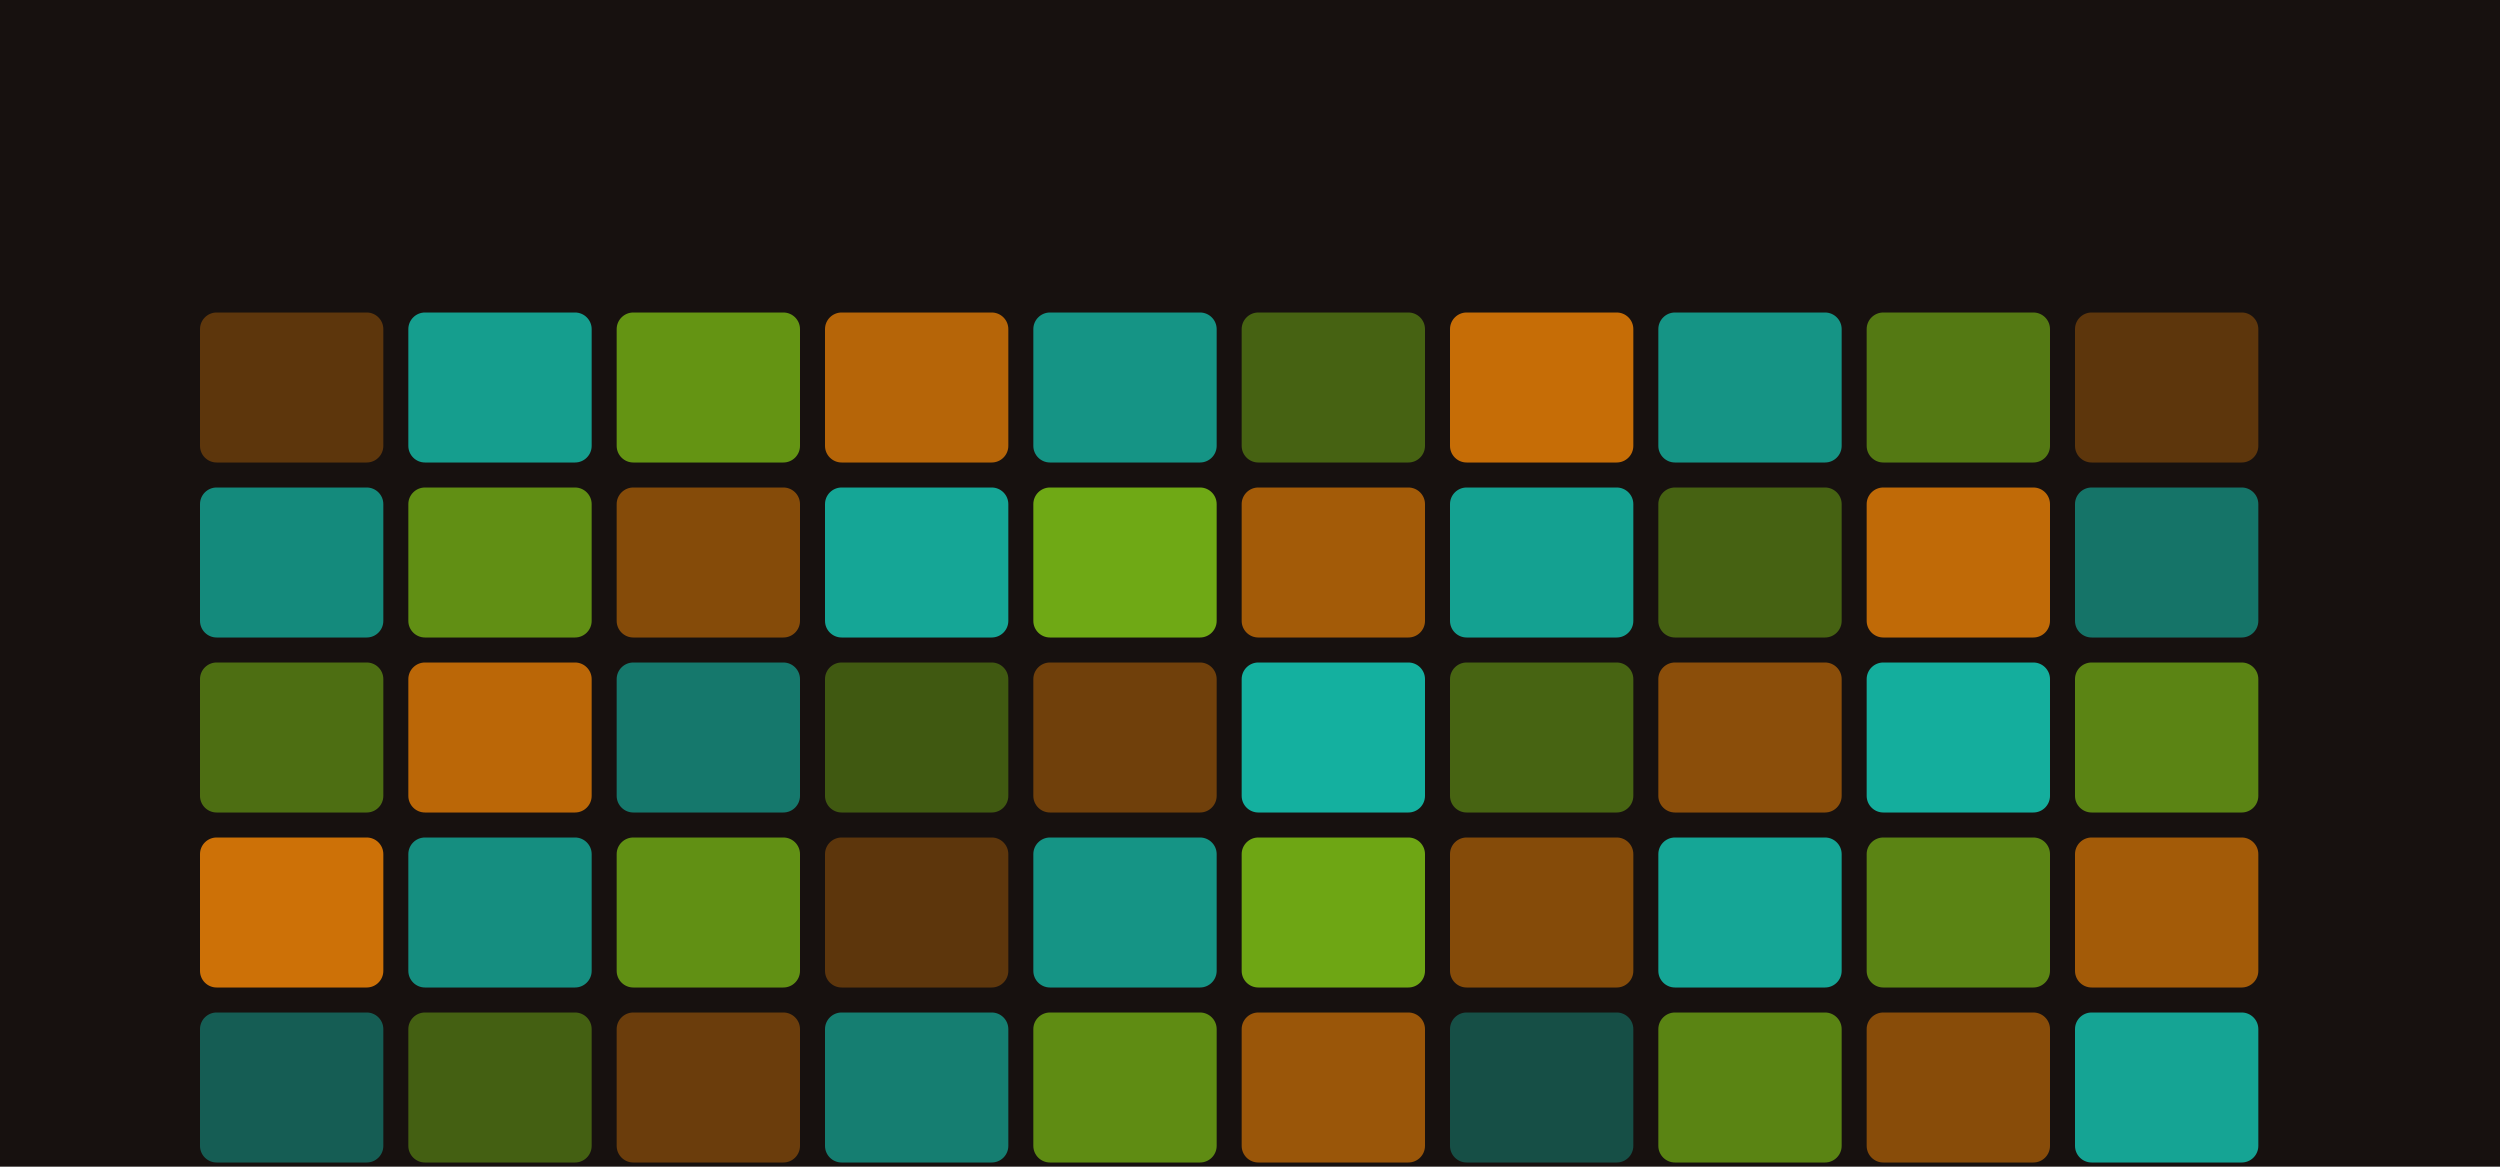
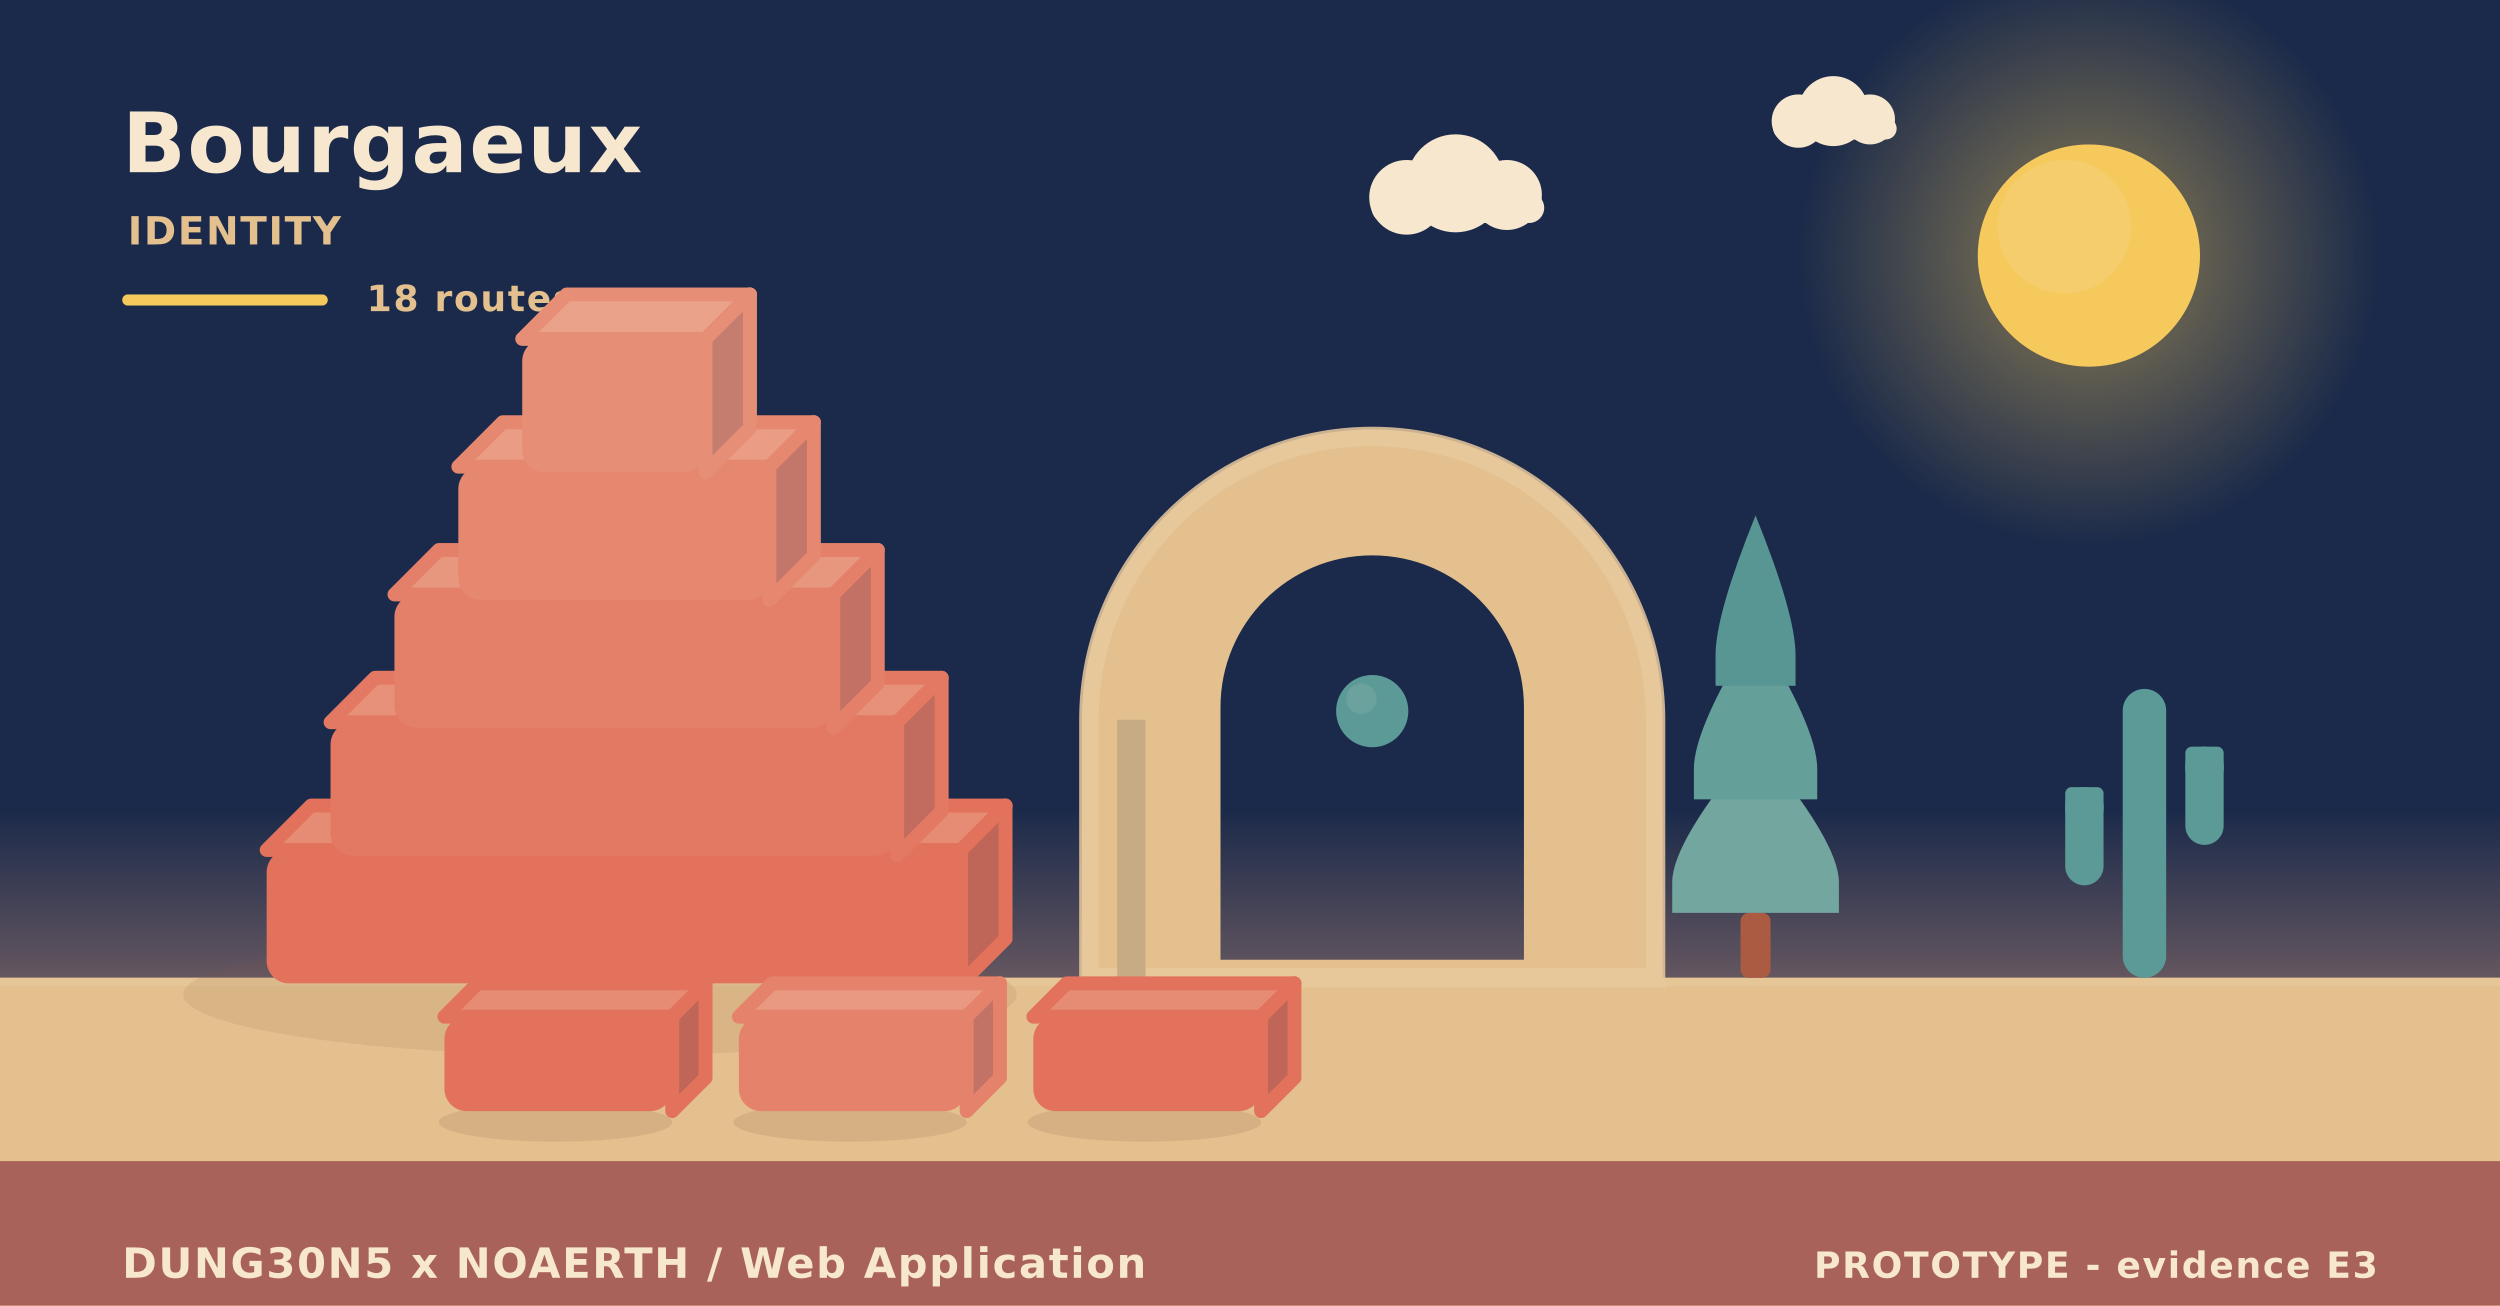
- <svg xmlns="http://www.w3.org/2000/svg" viewBox="0 0 1200 560" width="1200" height="560" role="img" aria-label="Bourgaeux hero">
-   <rect width="1200" height="560" fill="#17110f" />
-   <defs>
-     <linearGradient id="gh" x1="0" y1="0" x2="1" y2="1">
-       <stop offset="0%" stop-color="#d97706" />
-       <stop offset="100%" stop-color="#14b8a6" />
-     </linearGradient>
-   </defs>
-   <rect x="96.00" y="150.00" width="88.00" height="72.00" rx="8.00" fill="#d97706" opacity="0.36" />
-   <rect x="196.00" y="150.00" width="88.00" height="72.00" rx="8.00" fill="#14b8a6" opacity="0.84" />
-   <rect x="296.00" y="150.00" width="88.00" height="72.00" rx="8.00" fill="#84cc16" opacity="0.70" />
-   <rect x="396.00" y="150.00" width="88.00" height="72.00" rx="8.00" fill="#d97706" opacity="0.82" />
-   <rect x="496.00" y="150.00" width="88.00" height="72.00" rx="8.00" fill="#14b8a6" opacity="0.78" />
-   <rect x="596.00" y="150.00" width="88.00" height="72.00" rx="8.00" fill="#84cc16" opacity="0.43" />
-   <rect x="696.00" y="150.00" width="88.00" height="72.00" rx="8.00" fill="#d97706" opacity="0.90" />
-   <rect x="796.00" y="150.00" width="88.00" height="72.00" rx="8.00" fill="#14b8a6" opacity="0.78" />
-   <rect x="896.00" y="150.00" width="88.00" height="72.00" rx="8.00" fill="#84cc16" opacity="0.56" />
-   <rect x="996.00" y="150.00" width="88.00" height="72.00" rx="8.00" fill="#d97706" opacity="0.36" />
-   <rect x="96.00" y="234.00" width="88.00" height="72.00" rx="8.00" fill="#14b8a6" opacity="0.72" />
-   <rect x="196.00" y="234.00" width="88.00" height="72.00" rx="8.00" fill="#84cc16" opacity="0.67" />
-   <rect x="296.00" y="234.00" width="88.00" height="72.00" rx="8.00" fill="#d97706" opacity="0.57" />
-   <rect x="396.00" y="234.00" width="88.00" height="72.00" rx="8.00" fill="#14b8a6" opacity="0.89" />
-   <rect x="496.00" y="234.00" width="88.00" height="72.00" rx="8.00" fill="#84cc16" opacity="0.81" />
-   <rect x="596.00" y="234.00" width="88.00" height="72.00" rx="8.00" fill="#d97706" opacity="0.72" />
-   <rect x="696.00" y="234.00" width="88.00" height="72.00" rx="8.00" fill="#14b8a6" opacity="0.86" />
-   <rect x="796.00" y="234.00" width="88.00" height="72.00" rx="8.00" fill="#84cc16" opacity="0.43" />
-   <rect x="896.00" y="234.00" width="88.00" height="72.00" rx="8.00" fill="#d97706" opacity="0.87" />
-   <rect x="996.00" y="234.00" width="88.00" height="72.00" rx="8.00" fill="#14b8a6" opacity="0.59" />
-   <rect x="96.00" y="318.00" width="88.00" height="72.00" rx="8.00" fill="#84cc16" opacity="0.50" />
-   <rect x="196.00" y="318.00" width="88.00" height="72.00" rx="8.00" fill="#d97706" opacity="0.84" />
-   <rect x="296.00" y="318.00" width="88.00" height="72.00" rx="8.00" fill="#14b8a6" opacity="0.61" />
-   <rect x="396.00" y="318.00" width="88.00" height="72.00" rx="8.00" fill="#84cc16" opacity="0.38" />
-   <rect x="496.00" y="318.00" width="88.00" height="72.00" rx="8.00" fill="#d97706" opacity="0.46" />
-   <rect x="596.00" y="318.00" width="88.00" height="72.00" rx="8.00" fill="#14b8a6" opacity="0.95" />
-   <rect x="696.00" y="318.00" width="88.00" height="72.00" rx="8.00" fill="#84cc16" opacity="0.44" />
-   <rect x="796.00" y="318.00" width="88.00" height="72.00" rx="8.00" fill="#d97706" opacity="0.60" />
-   <rect x="896.00" y="318.00" width="88.00" height="72.00" rx="8.00" fill="#14b8a6" opacity="0.94" />
-   <rect x="996.00" y="318.00" width="88.00" height="72.00" rx="8.00" fill="#84cc16" opacity="0.62" />
-   <rect x="96.00" y="402.00" width="88.00" height="72.00" rx="8.00" fill="#d97706" opacity="0.94" />
-   <rect x="196.00" y="402.00" width="88.00" height="72.00" rx="8.00" fill="#14b8a6" opacity="0.75" />
-   <rect x="296.00" y="402.00" width="88.00" height="72.00" rx="8.00" fill="#84cc16" opacity="0.68" />
-   <rect x="396.00" y="402.00" width="88.00" height="72.00" rx="8.00" fill="#d97706" opacity="0.36" />
-   <rect x="496.00" y="402.00" width="88.00" height="72.00" rx="8.00" fill="#14b8a6" opacity="0.78" />
-   <rect x="596.00" y="402.00" width="88.00" height="72.00" rx="8.00" fill="#84cc16" opacity="0.79" />
-   <rect x="696.00" y="402.00" width="88.00" height="72.00" rx="8.00" fill="#d97706" opacity="0.57" />
-   <rect x="796.00" y="402.00" width="88.00" height="72.00" rx="8.00" fill="#14b8a6" opacity="0.89" />
-   <rect x="896.00" y="402.00" width="88.00" height="72.00" rx="8.00" fill="#84cc16" opacity="0.62" />
-   <rect x="996.00" y="402.00" width="88.00" height="72.00" rx="8.00" fill="#d97706" opacity="0.72" />
-   <rect x="96.00" y="486.00" width="88.00" height="72.00" rx="8.00" fill="#14b8a6" opacity="0.46" />
-   <rect x="196.00" y="486.00" width="88.00" height="72.00" rx="8.00" fill="#84cc16" opacity="0.42" />
-   <rect x="296.00" y="486.00" width="88.00" height="72.00" rx="8.00" fill="#d97706" opacity="0.43" />
-   <rect x="396.00" y="486.00" width="88.00" height="72.00" rx="8.00" fill="#14b8a6" opacity="0.65" />
-   <rect x="496.00" y="486.00" width="88.00" height="72.00" rx="8.00" fill="#84cc16" opacity="0.66" />
-   <rect x="596.00" y="486.00" width="88.00" height="72.00" rx="8.00" fill="#d97706" opacity="0.67" />
-   <rect x="696.00" y="486.00" width="88.00" height="72.00" rx="8.00" fill="#14b8a6" opacity="0.37" />
-   <rect x="796.00" y="486.00" width="88.00" height="72.00" rx="8.00" fill="#84cc16" opacity="0.61" />
-   <rect x="896.00" y="486.00" width="88.00" height="72.00" rx="8.00" fill="#d97706" opacity="0.58" />
-   <rect x="996.00" y="486.00" width="88.00" height="72.00" rx="8.00" fill="#14b8a6" opacity="0.88" />
+ <svg xmlns="http://www.w3.org/2000/svg" width="900" height="470" viewBox="0 0 900 470" role="img" aria-label="Bourgaeux - identity">
+   <linearGradient id="skyh" x1="0" y1="0" x2="0" y2="1">
+     <stop offset="0" stop-color="#1b2a4a" />
+     <stop offset="0.62" stop-color="#1b2a4a" />
+     <stop offset="1" stop-color="#f3ad8a" />
+   </linearGradient>
+   <rect width="900" height="470" fill="url(#skyh)" />
+   <radialGradient id="sunh">
+     <stop offset="0.35" stop-color="#f5c95c" stop-opacity="0.34" />
+     <stop offset="1" stop-color="#f5c95c" stop-opacity="0" />
+   </radialGradient>
+   <circle cx="752" cy="92" r="104" fill="url(#sunh)" />
+   <circle cx="752" cy="92" r="40" fill="#f5c95c" />
+   <circle cx="743.2" cy="81.6" r="24" fill="#f5d27e" opacity="0.5" />
+   <g>
+     <circle cx="524" cy="66" r="17.64" fill="#f6e7ce" />
+     <circle cx="506.36" cy="71.04" r="13.44" fill="#f6e7ce" />
+     <circle cx="542.48" cy="70.2" r="12.6" fill="#f6e7ce" />
+     <rect x="493.76" y="69.36" width="62.16" height="10.92" rx="5.46" fill="#f6e7ce" />
+   </g>
+   <g>
+     <circle cx="660" cy="40" r="12.6" fill="#f6e7ce" />
+     <circle cx="647.4" cy="43.6" r="9.6" fill="#f6e7ce" />
+     <circle cx="673.2" cy="43" r="9" fill="#f6e7ce" />
+     <rect x="638.4" y="42.4" width="44.4" height="7.8" rx="3.9" fill="#f6e7ce" />
+   </g>
+   <rect x="0" y="352" width="900" height="118" fill="#e3c08d" />
+   <rect x="0" y="352" width="900" height="3" fill="#e6c596" />
+   <text x="44" y="62" font-family="Verdana,DejaVu Sans,sans-serif" font-size="30" font-weight="700" letter-spacing="0.6" fill="#f6e7ce" text-anchor="start">Bourgaeux</text>
+   <text x="46" y="88" font-family="Verdana,DejaVu Sans,sans-serif" font-size="14" font-weight="700" letter-spacing="0.6" fill="#e3c08d" text-anchor="start">IDENTITY</text>
+   <rect x="44" y="106" width="74" height="4" rx="2" fill="#f5c95c" />
+   <text x="132" y="112" font-family="Verdana,DejaVu Sans,sans-serif" font-size="13" font-weight="700" letter-spacing="0.6" fill="#e3c08d" text-anchor="start">18 routes</text>
+   <ellipse cx="216" cy="358" rx="150" ry="22" fill="rgba(138,90,68,0.11)" />
+   <path d="M96,306 L346,306 L362,290 L112,290 Z" fill="#e68c74" stroke="#e2725b" stroke-width="5" stroke-linejoin="round" />
+   <path d="M346,306 L362,290 L362,338 L346,354 Z" fill="#c06658" stroke="#e2725b" stroke-width="5" stroke-linejoin="round" />
+   <rect x="96" y="306" width="250" height="48" rx="8" fill="#e2725b" />
+   <path d="M119,260 L323,260 L339,244 L135,244 Z" fill="#e7917a" stroke="#e37962" stroke-width="5" stroke-linejoin="round" />
+   <path d="M323,260 L339,244 L339,292 L323,308 Z" fill="#c16c5e" stroke="#e37962" stroke-width="5" stroke-linejoin="round" />
+   <rect x="119" y="260" width="204" height="48" rx="8" fill="#e37962" />
+   <path d="M142,214 L300,214 L316,198 L158,198 Z" fill="#e8977f" stroke="#e48069" stroke-width="5" stroke-linejoin="round" />
+   <path d="M300,214 L316,198 L316,246 L300,262 Z" fill="#c27164" stroke="#e48069" stroke-width="5" stroke-linejoin="round" />
+   <rect x="142" y="214" width="158" height="48" rx="8" fill="#e48069" />
+   <path d="M165,168 L277,168 L293,152 L181,152 Z" fill="#ea9c85" stroke="#e68770" stroke-width="5" stroke-linejoin="round" />
+   <path d="M277,168 L293,152 L293,200 L277,216 Z" fill="#c3776a" stroke="#e68770" stroke-width="5" stroke-linejoin="round" />
+   <rect x="165" y="168" width="112" height="48" rx="8" fill="#e68770" />
+   <path d="M188,122 L254,122 L270,106 L204,106 Z" fill="#eaa28a" stroke="#e78e77" stroke-width="5" stroke-linejoin="round" />
+   <path d="M254,122 L270,106 L270,154 L254,170 Z" fill="#c47d6f" stroke="#e78e77" stroke-width="5" stroke-linejoin="round" />
+   <rect x="188" y="122" width="66" height="48" rx="8" fill="#e78e77" />
+   <path d="M392,352 L392,259.12 A102,102 0 0 1 596,259.12 L596,352 Z M436.88,348 L436.88,254.55 A57.12,57.12 0 0 1 551.12,254.55 L551.12,348 Z" fill="#e3c08d" fill-rule="evenodd" stroke="#e3c08d" stroke-width="5" stroke-linejoin="round" />
+   <path d="M392,352 L392,259.12 A102,102 0 0 1 596,259.12 L596,352 Z" fill="none" stroke="#e8c99d" stroke-width="7" stroke-linecap="round" opacity="0.85" />
+   <rect x="402.2" y="259.12" width="10.2" height="92.88" fill="#c7ab84" />
+   <circle cx="494" cy="256" r="13" fill="#5b9a97" />
+   <circle cx="490.1" cy="251.58" r="5.46" fill="#7aa9a2" opacity="0.55" />
+   <rect x="626.6" y="328.64" width="10.8" height="23.36" rx="3" fill="#ac5b43" />
+   <path d="M632,267.32 Q602,302.89 602,317.6 Q602,328.64 602,328.64 L662,328.64 Q662,328.64 662,317.6 Q662,302.89 632,267.32 Z" fill="#74a6a0" />
+   <path d="M632,226.44 Q609.8,262.01 609.8,276.72 Q609.8,287.76 609.8,287.76 L654.2,287.76 Q654.2,287.76 654.2,276.72 Q654.2,262.01 632,226.44 Z" fill="#649f9a" />
+   <path d="M632,185.56 Q617.6,221.13 617.6,235.84 Q617.6,246.88 617.6,246.88 L646.4,246.88 Q646.4,246.88 646.4,235.84 Q646.4,221.13 632,185.56 Z" fill="#589694" />
+   <rect x="764.18" y="248" width="15.64" height="104" rx="7.82" fill="#5b9a97" />
+   <rect x="743.48" y="283.36" width="13.8" height="35.36" rx="6.9" fill="#5b9a97" />
+   <rect x="743.48" y="283.36" width="13.8" height="10.4" rx="2.3" fill="#5b9a97" />
+   <rect x="786.72" y="268.8" width="13.8" height="35.36" rx="6.9" fill="#5b9a97" />
+   <rect x="786.72" y="268.8" width="13.8" height="10.4" rx="2.3" fill="#5b9a97" />
+   <ellipse cx="200" cy="404" rx="42" ry="7" fill="rgba(138,90,68,0.15)" />
+   <path d="M160,366 L242,366 L254,354 L172,354 Z" fill="#e68c74" stroke="#e2725b" stroke-width="5" stroke-linejoin="round" />
+   <path d="M242,366 L254,354 L254,388 L242,400 Z" fill="#c06658" stroke="#e2725b" stroke-width="5" stroke-linejoin="round" />
+   <rect x="160" y="366" width="82" height="34" rx="8" fill="#e2725b" />
+   <ellipse cx="306" cy="404" rx="42" ry="7" fill="rgba(138,90,68,0.15)" />
+   <path d="M266,366 L348,366 L360,354 L278,354 Z" fill="#e99881" stroke="#e5826b" stroke-width="5" stroke-linejoin="round" />
+   <path d="M348,366 L360,354 L360,388 L348,400 Z" fill="#c37365" stroke="#e5826b" stroke-width="5" stroke-linejoin="round" />
+   <rect x="266" y="366" width="82" height="34" rx="8" fill="#e5826b" />
+   <ellipse cx="412" cy="404" rx="42" ry="7" fill="rgba(138,90,68,0.15)" />
+   <path d="M372,366 L454,366 L466,354 L384,354 Z" fill="#e68c74" stroke="#e2725b" stroke-width="5" stroke-linejoin="round" />
+   <path d="M454,366 L466,354 L466,388 L454,400 Z" fill="#c06658" stroke="#e2725b" stroke-width="5" stroke-linejoin="round" />
+   <rect x="372" y="366" width="82" height="34" rx="8" fill="#e2725b" />
+   <rect x="0" y="418" width="900" height="52" rx="0" fill="#a65c56" opacity="0.94" />
+   <text x="44" y="460" font-family="Verdana,DejaVu Sans,sans-serif" font-size="15" font-weight="700" letter-spacing="0.6" fill="#f6e7ce" text-anchor="start">DUNG30N5 x NOAERTH  /  Web Application</text>
+   <text x="856" y="460" font-family="Verdana,DejaVu Sans,sans-serif" font-size="13" font-weight="700" letter-spacing="0.6" fill="#f6e7ce" text-anchor="end">PROTOTYPE  -  evidence E3</text>
</svg>
